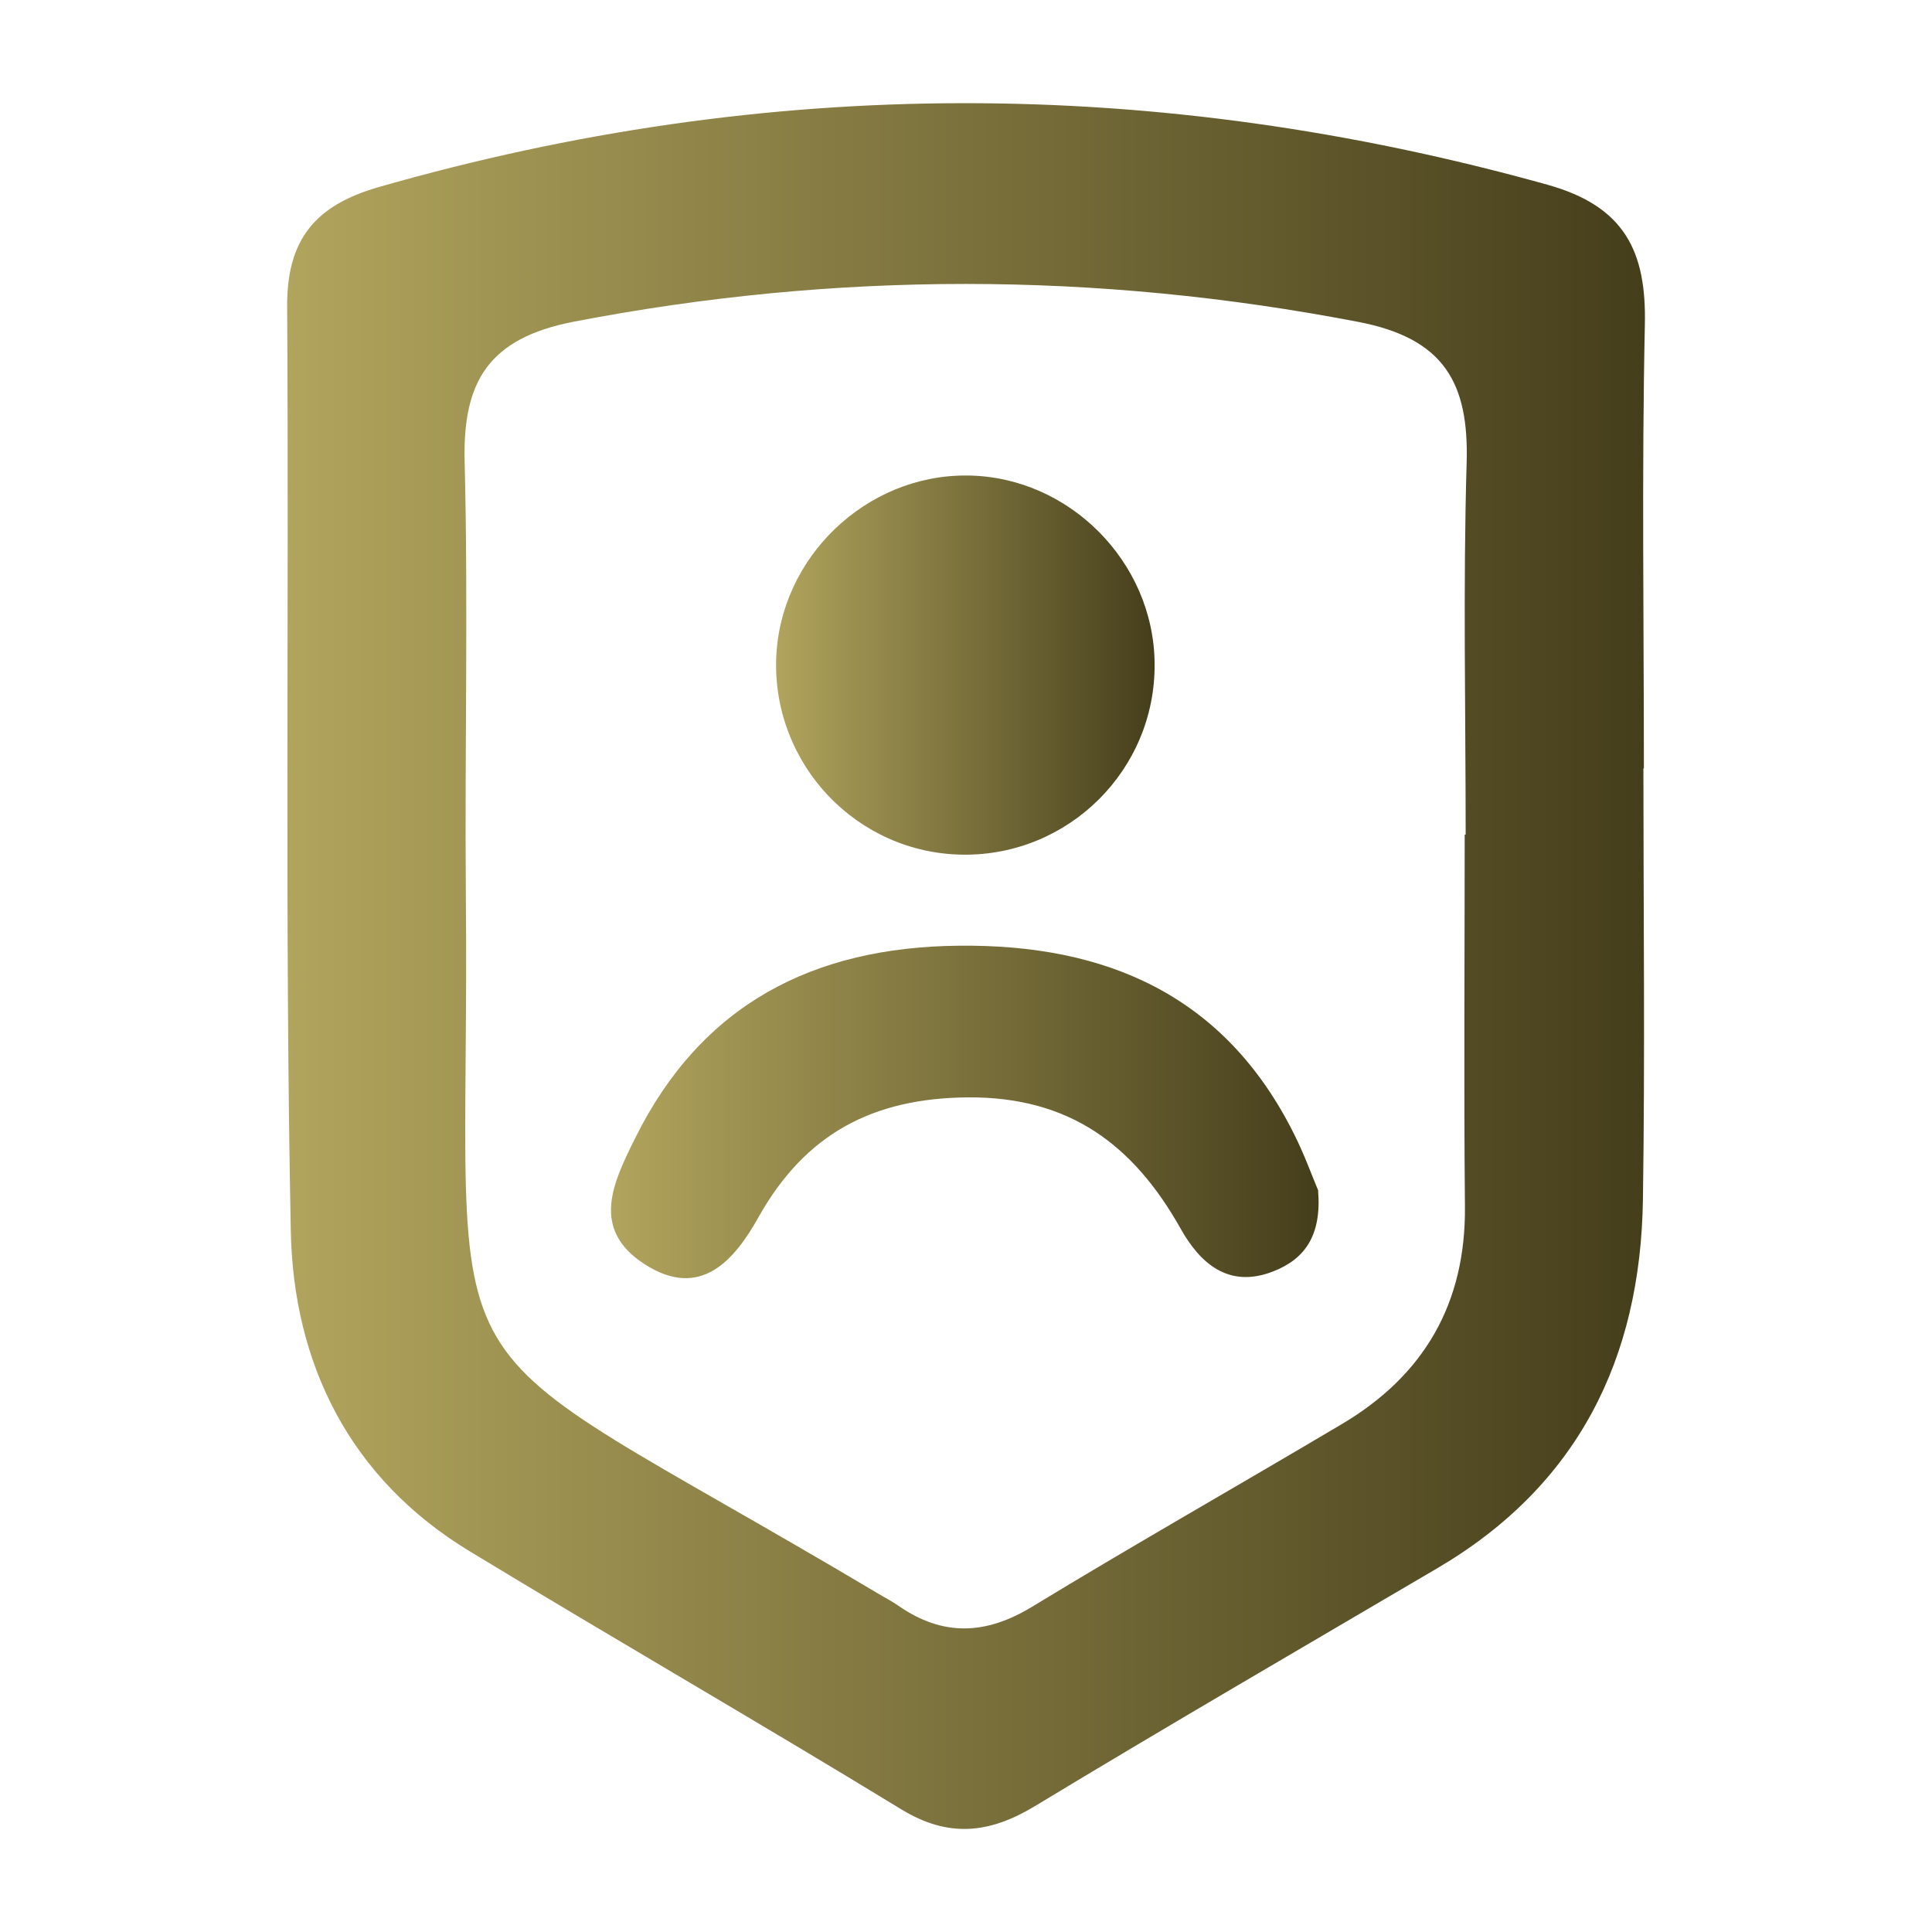
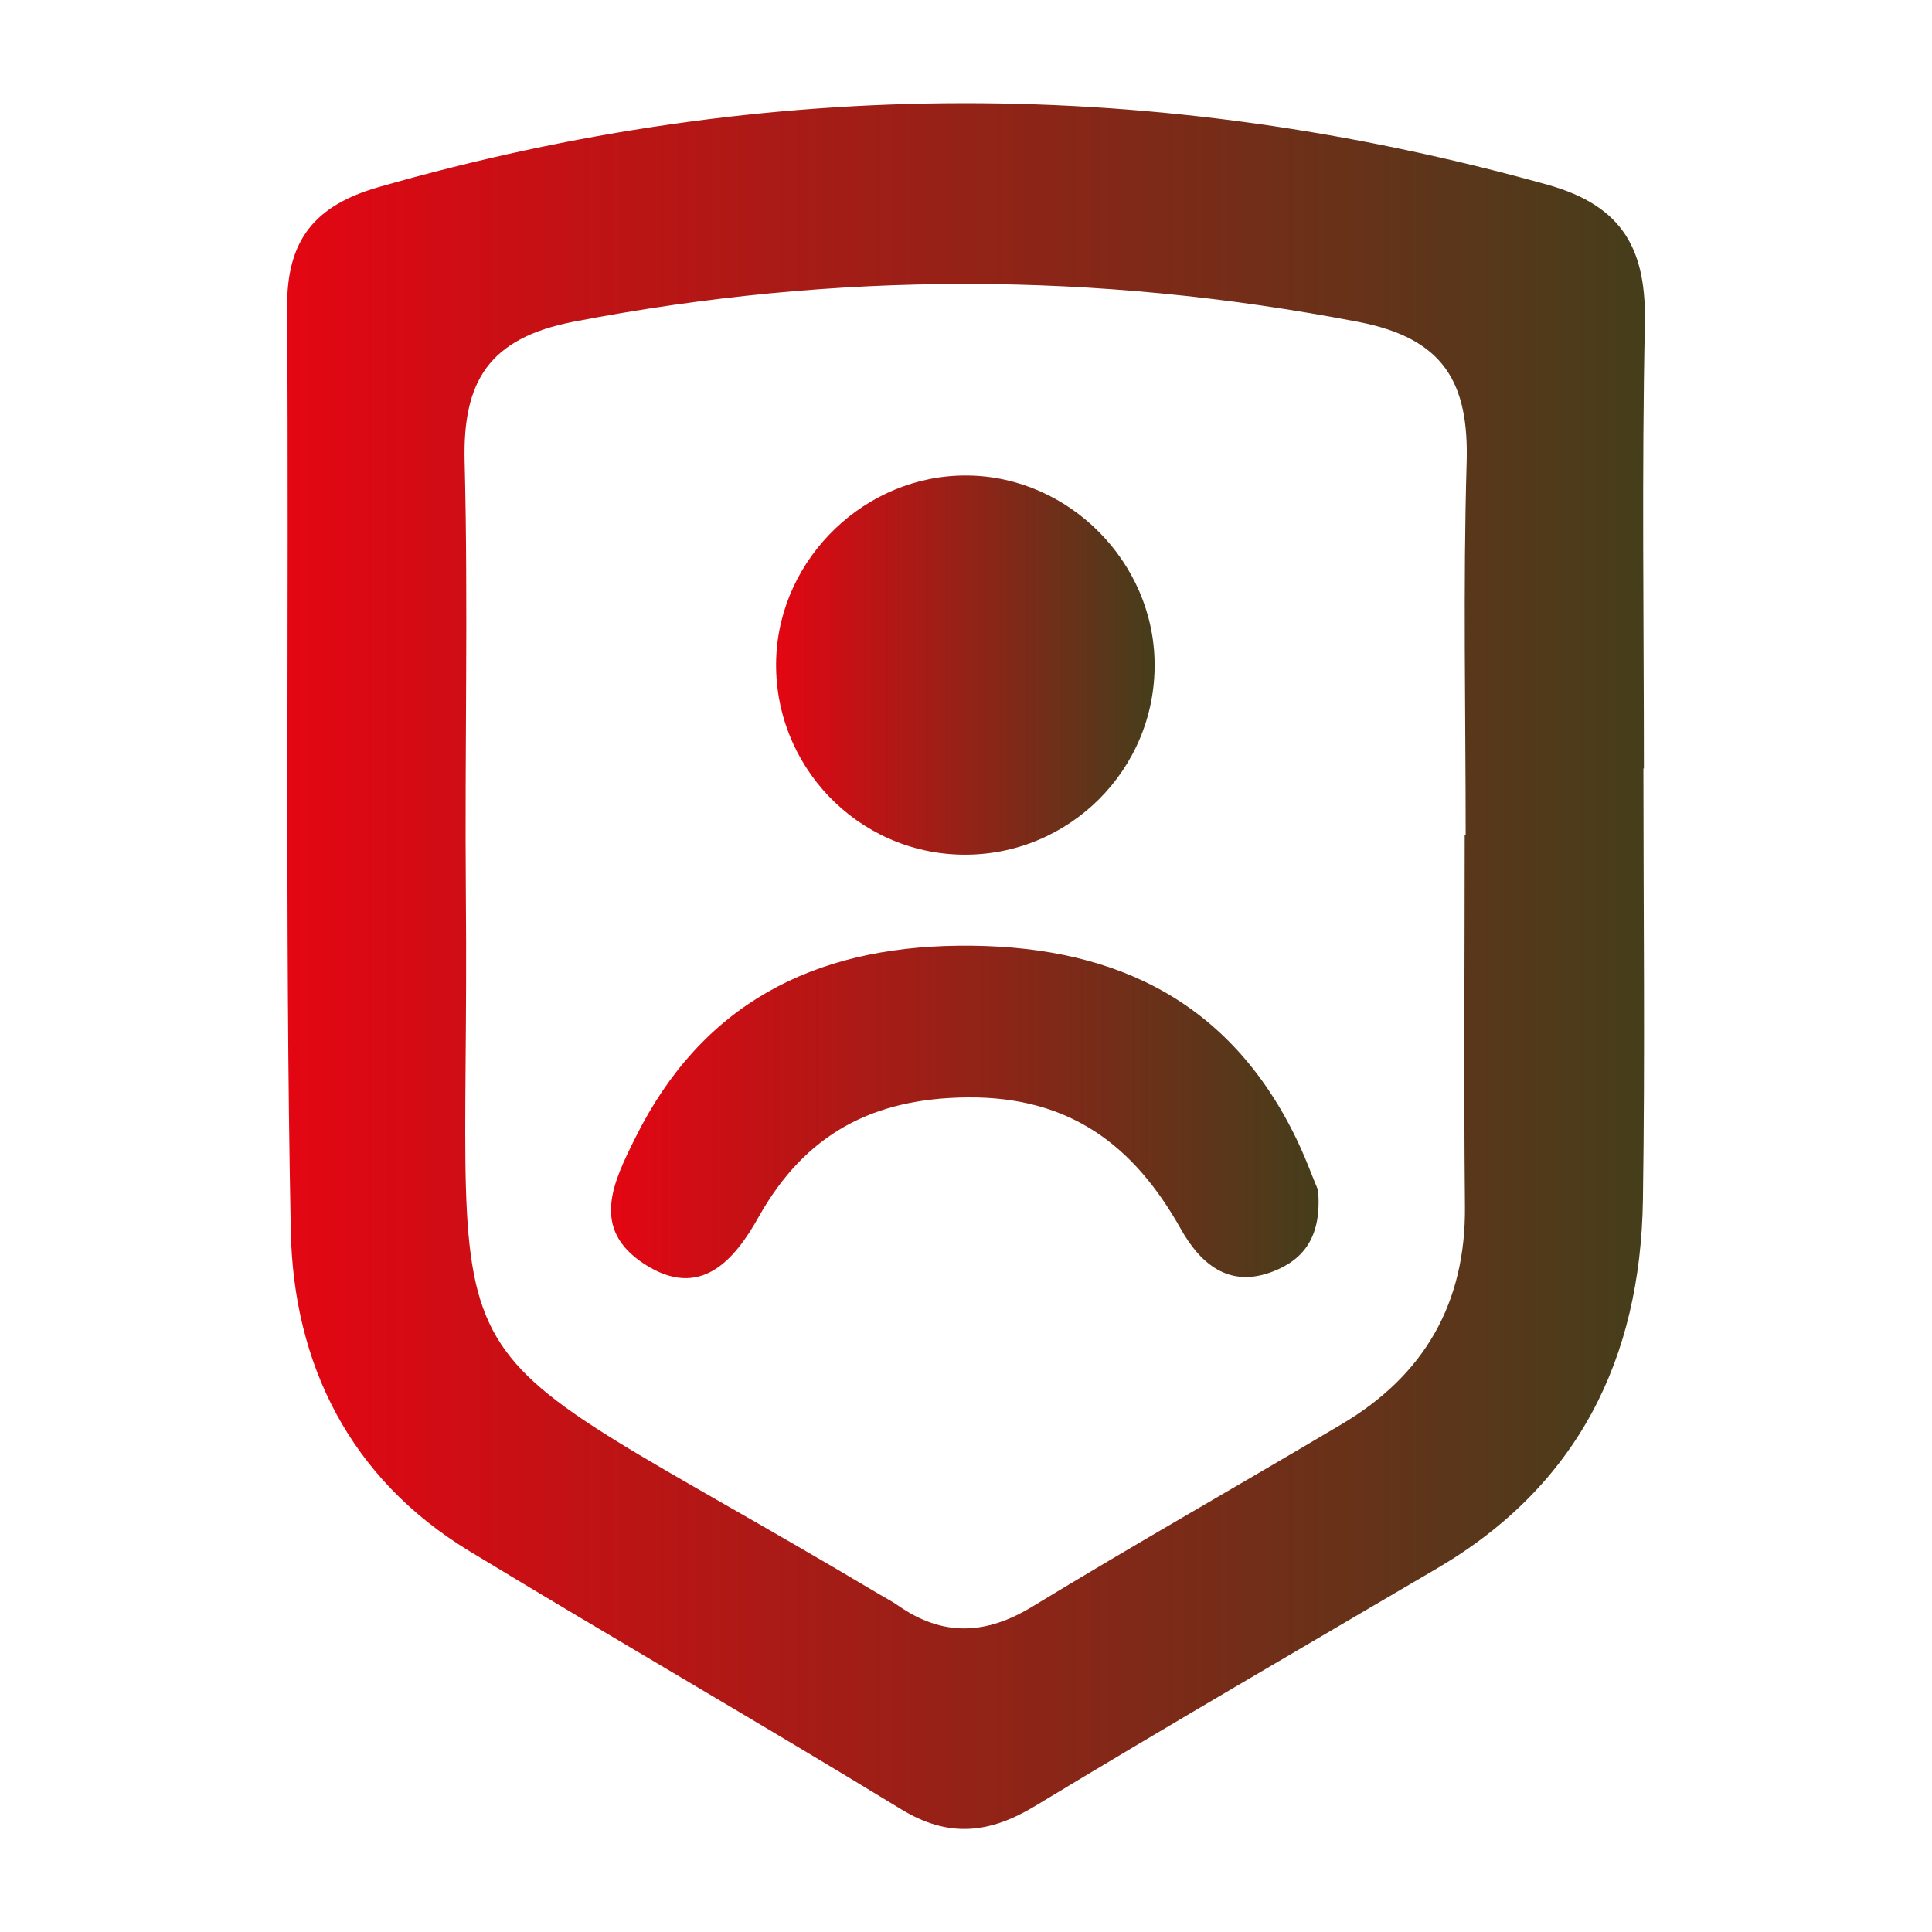
<svg xmlns="http://www.w3.org/2000/svg" xmlns:xlink="http://www.w3.org/1999/xlink" id="Layer_1" data-name="Layer 1" viewBox="0 0 80 80">
  <defs>
    <style>
      .cls-1 {
        fill: url(#linear-gradient);
      }

      .cls-1, .cls-2, .cls-3 {
        stroke-width: 0px;
      }

      .cls-2 {
        fill: url(#linear-gradient-2);
      }

      .cls-3 {
        fill: url(#linear-gradient-3);
      }
    </style>
    <linearGradient id="linear-gradient" x1="11.89" y1="40" x2="68.11" y2="40" gradientUnits="userSpaceOnUse">
-       <stop offset="0" stop-color="#b1a45d" />
+       <stop offset="0" stop-color="#e30613" />
      <stop offset="1" stop-color="#453e1b" />
    </linearGradient>
    <linearGradient id="linear-gradient-2" x1="32.14" y1="27.54" x2="47.81" y2="27.54" xlink:href="#linear-gradient" />
    <linearGradient id="linear-gradient-3" x1="25.28" y1="46.03" x2="54.59" y2="46.03" xlink:href="#linear-gradient" />
  </defs>
  <g id="g1LrOO.tif">
    <g>
      <path class="cls-1" d="M68.05,31.81c0,5.96.07,11.92-.02,17.87-.1,6.58-2.69,11.84-8.52,15.26-5.56,3.27-11.14,6.51-16.66,9.85-1.89,1.14-3.58,1.32-5.53.13-5.93-3.62-11.95-7.09-17.88-10.69-4.96-3.01-7.3-7.76-7.4-13.3-.25-12.74-.07-25.48-.15-38.22-.02-2.77,1.14-4.2,3.78-4.96,16.14-4.63,32.24-4.61,48.41-.1,3.18.89,4.1,2.74,4.03,5.8-.13,6.12-.04,12.24-.04,18.37,0,0-.01,0-.02,0ZM60.65,34.56s.03,0,.04,0c0-5.13-.11-10.26.04-15.39.1-3.32-.94-5.16-4.48-5.84-10.85-2.09-21.63-2.1-32.49-.01-3.51.68-4.61,2.46-4.52,5.81.15,5.95,0,11.92.05,17.87.2,21.98-2.48,17.35,17.06,28.98.28.17.58.32.85.51,1.84,1.28,3.62,1.21,5.54.04,4.24-2.58,8.56-5.03,12.82-7.56,3.41-2.02,5.14-5,5.1-9.02-.05-5.13-.01-10.26-.01-15.39Z" />
      <path class="cls-2" d="M40.08,19.69c4.19.05,7.7,3.58,7.73,7.79.04,4.39-3.55,7.96-7.94,7.91-4.38-.05-7.87-3.72-7.73-8.11.14-4.2,3.73-7.64,7.93-7.59Z" />
      <path class="cls-3" d="M54.58,49.3c.15,1.86-.55,2.84-1.87,3.35-1.85.72-3.03-.36-3.82-1.77-1.95-3.47-4.6-5.47-8.81-5.44-3.94.03-6.73,1.51-8.66,4.94-1,1.79-2.41,3.47-4.74,1.96-2.25-1.46-1.28-3.4-.37-5.23,2.75-5.54,7.38-7.89,13.38-7.95,6.13-.07,11.03,2.06,13.89,7.79.44.87.77,1.8,1.01,2.36Z" />
    </g>
  </g>
</svg>
